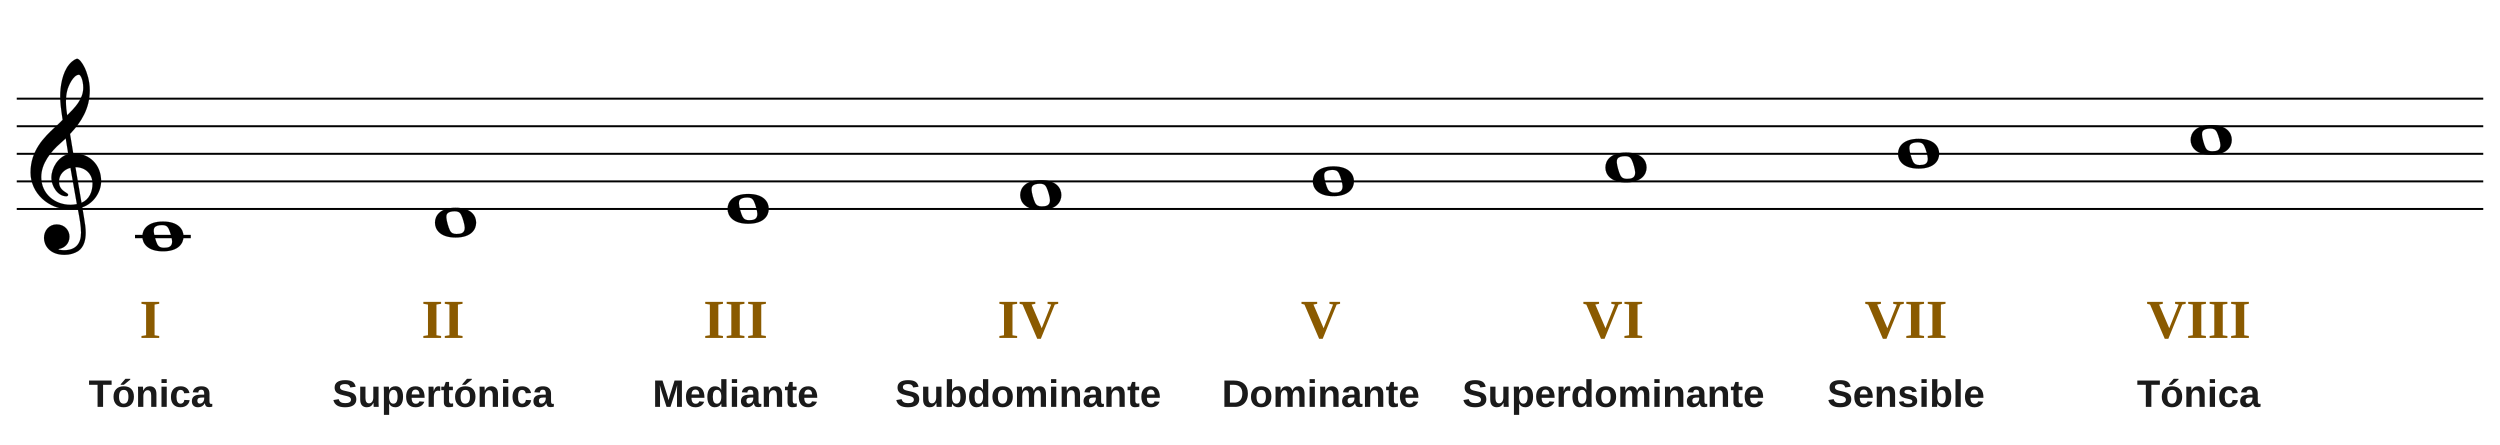
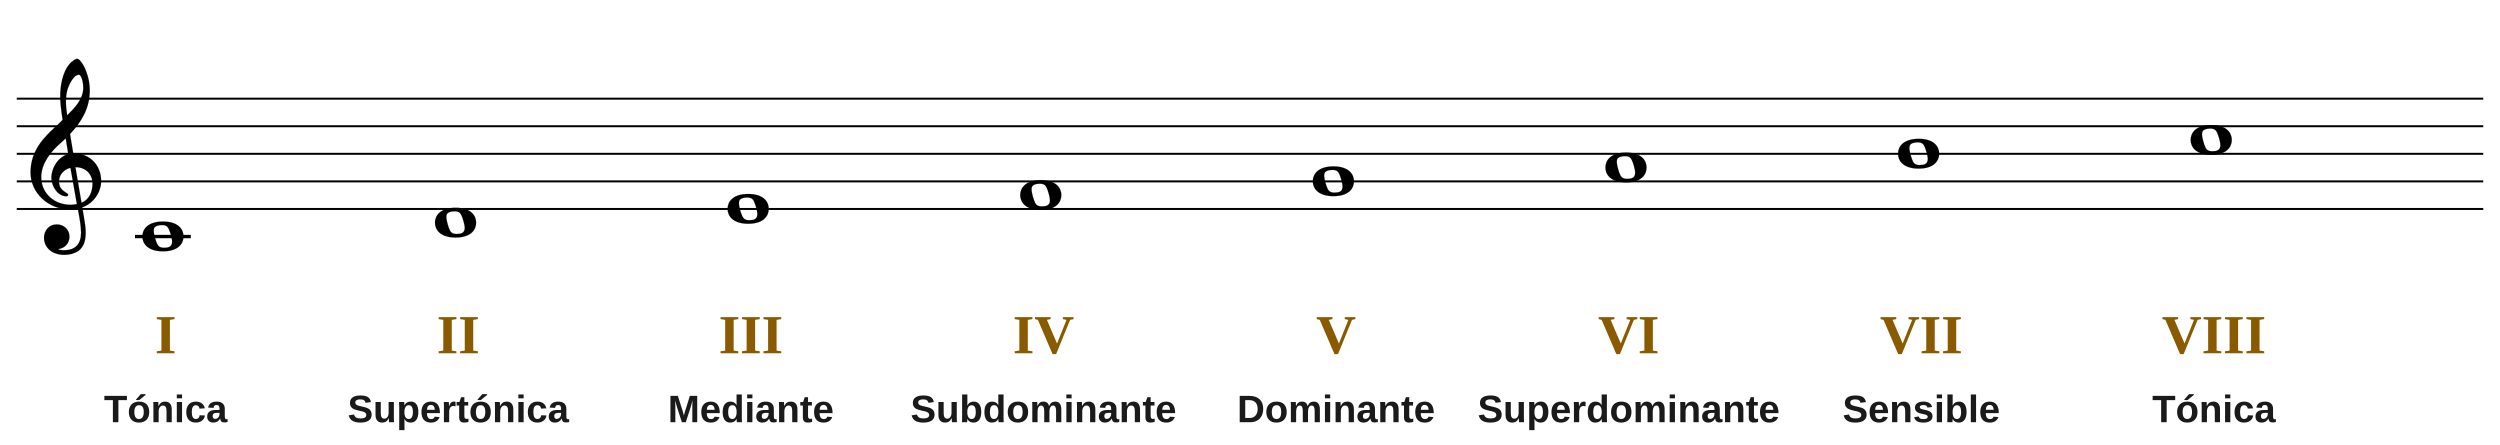
<svg xmlns="http://www.w3.org/2000/svg" id="e1xk7hsp" viewBox="0 0 652 116" width="996" height="177" role="img">
  <defs>
    <g id="E050-e1xk7hsp">
      <path transform="scale(1,-1)" d="M420 -206l-58 329c-59 -14 -104 -63 -104 -124c0 -49 22 -75 61 -99c12 -8 22 -13 22 -22s-9 -13 -17 -13c-80 0 -135 96 -135 166c0 94 62 190 153 217c-7 41 -14 88 -23 142c-15 -15 -31 -29 -48 -44c-88 -76 -174 -185 -174 -307c0 -151 122 -251 265 -251 c19 0 38 2 58 6zM332 822c-8 -31 -11 -65 -11 -102c0 -42 5 -81 11 -121c69 68 146 146 146 250c0 69 -24 118 -39 118c-52 0 -98 -105 -107 -145zM562 -21c0 89 -65 150 -155 150c7 -44 34 -203 55 -323c71 29 100 102 100 173zM122 -513c0 66 45 123 115 123 c75 0 116 -57 116 -111c0 -64 -47 -104 -94 -111c-3 -1 -5 -2 -5 -4c0 -1 2 -2 3 -3c2 0 23 -5 47 -5c101 0 154 55 154 159c0 53 -11 123 -30 219c-23 -4 -50 -7 -79 -7c-186 0 -349 147 -349 334c0 200 126 321 217 406c21 17 73 70 74 71c-17 112 -22 161 -22 215 c0 84 18 212 82 288c33 39 64 51 71 51c18 0 47 -35 71 -86c16 -36 44 -110 44 -201c0 -159 -73 -284 -179 -395c9 -56 19 -115 29 -175c146 0 253 -102 253 -253c0 -103 -73 -205 -171 -237c6 -39 12 -69 15 -89c10 -57 16 -102 16 -141c0 -63 -14 -129 -68 -167 c-36 -22 -77 -34 -124 -34c-135 0 -186 87 -186 153z" />
    </g>
    <g id="E0A2-e1xk7hsp">
      <path transform="scale(1,-1)" d="M195 -102c41 0 75 8 75 57c0 25 -18 89 -32 116s-32 33 -60 33c-15 0 -31 -2 -43 -6c-24 -8 -34 -24 -32 -51c1 -27 19 -91 32 -116s32 -33 60 -33zM187 136c138 0 186 -70 186 -135s-48 -135 -186 -135s-187 70 -187 135s49 135 187 135z" />
    </g>
  </defs>
  <style type="text/css">#e1xk7hsp g.ending, #e1xk7hsp g.fing, #e1xk7hsp g.reh, #e1xk7hsp g.tempo {font-weight:bold;}#e1xk7hsp g.dir, #e1xk7hsp g.dynam, #e1xk7hsp g.mNum {font-style:italic;}#e1xk7hsp g.label {font-weight:normal;}#e1xk7hsp ellipse, #e1xk7hsp path, #e1xk7hsp polygon, #e1xk7hsp polyline, #e1xk7hsp rect {stroke:currentColor}#e1xk7hsp g.cursor {fill:dodgerblue; color:dodgerblue;}#e1xk7hsp g.cursor.chord {fill:limegreen; color:limegreen;}</style>
  <svg class="definition-scale" color="black" font-family="Times, serif" viewBox="0 0 16300 2892">
    <g class="page-margin" transform="translate(100, 100)">
      <g id="f718z41" class="mdiv pageMilestone" />
      <g id="g1nw1lrp" class="score pageMilestone" />
      <g id="re6n98d" class="system">
        <g id="t82d65e" class="section systemMilestone" />
        <g id="u1ibcowm" class="measure">
          <g id="d7askq1" class="staff">
            <path d="M0 540 L16100 540" stroke-width="13" />
            <path d="M0 720 L16100 720" stroke-width="13" />
            <path d="M0 900 L16100 900" stroke-width="13" />
            <path d="M0 1080 L16100 1080" stroke-width="13" />
            <path d="M0 1260 L16100 1260" stroke-width="13" />
            <g id="k1f4npp9" class="clef">
              <use href="#E050-e1xk7hsp" transform="translate(90, 1080) scale(0.72, 0.72)" />
            </g>
            <g id="l19c017i" class="keySig" />
            <g class="ledgerLines below">
              <path d="M772 1440 L1136 1440" stroke-width="22" />
            </g>
            <g id="e11vjkhv" class="layer">
              <g id="n0" class="note">
                <g class="notehead">
                  <use href="#E0A2-e1xk7hsp" transform="translate(820, 1440) scale(0.72, 0.72)" />
                </g>
              </g>
              <g id="n1" class="note">
                <g class="notehead">
                  <use href="#E0A2-e1xk7hsp" transform="translate(2730, 1350) scale(0.72, 0.72)" />
                </g>
              </g>
              <g id="n2" class="note">
                <g class="notehead">
                  <use href="#E0A2-e1xk7hsp" transform="translate(4640, 1260) scale(0.72, 0.72)" />
                </g>
              </g>
              <g id="n3" class="note">
                <g class="notehead">
                  <use href="#E0A2-e1xk7hsp" transform="translate(6550, 1170) scale(0.72, 0.72)" />
                </g>
              </g>
              <g id="n4" class="note">
                <g class="notehead">
                  <use href="#E0A2-e1xk7hsp" transform="translate(8460, 1080) scale(0.72, 0.72)" />
                </g>
              </g>
              <g id="n5" class="note">
                <g class="notehead">
                  <use href="#E0A2-e1xk7hsp" transform="translate(10370, 990) scale(0.72, 0.72)" />
                </g>
              </g>
              <g id="n6" class="note">
                <g class="notehead">
                  <use href="#E0A2-e1xk7hsp" transform="translate(12280, 900) scale(0.72, 0.72)" />
                </g>
              </g>
              <g id="n7" class="note">
                <g class="notehead">
                  <use href="#E0A2-e1xk7hsp" transform="translate(14190, 810) scale(0.72, 0.72)" />
                </g>
              </g>
            </g>
          </g>
          <g id="c1yr0geb" class="barLine" />
        </g>
        <g id="u7rio1g" class="systemMilestoneEnd t82d65e" />
      </g>
      <g id="v1c3rb01" class="pageMilestoneEnd g1nw1lrp" />
      <g id="w1s5exoi" class="pageMilestoneEnd f718z41" />
    </g>
-     <g class="tm-etiquetas" font-family="Arial, Helvetica, sans-serif" font-weight="700" font-size="300" text-anchor="middle">
-       <text x="972" y="2202" fill="#8a5a00" font-size="360" font-family="Georgia, &quot;Times New Roman&quot;, serif">I</text>
-       <text x="972" y="2652" fill="#1a1a1a" font-size="250">Tónica</text>
-       <text x="2882" y="2202" fill="#8a5a00" font-size="360" font-family="Georgia, &quot;Times New Roman&quot;, serif">II</text>
-       <text x="2882" y="2652" fill="#1a1a1a" font-size="250">Supertónica</text>
-       <text x="4792" y="2202" fill="#8a5a00" font-size="360" font-family="Georgia, &quot;Times New Roman&quot;, serif">III</text>
-       <text x="4792" y="2652" fill="#1a1a1a" font-size="250">Mediante</text>
-       <text x="6702" y="2202" fill="#8a5a00" font-size="360" font-family="Georgia, &quot;Times New Roman&quot;, serif">IV</text>
-       <text x="6702" y="2652" fill="#1a1a1a" font-size="250">Subdominante</text>
-       <text x="8612" y="2202" fill="#8a5a00" font-size="360" font-family="Georgia, &quot;Times New Roman&quot;, serif">V</text>
-       <text x="8612" y="2652" fill="#1a1a1a" font-size="250">Dominante</text>
-       <text x="10522" y="2202" fill="#8a5a00" font-size="360" font-family="Georgia, &quot;Times New Roman&quot;, serif">VI</text>
-       <text x="10522" y="2652" fill="#1a1a1a" font-size="250">Superdominante</text>
-       <text x="12432" y="2202" fill="#8a5a00" font-size="360" font-family="Georgia, &quot;Times New Roman&quot;, serif">VII</text>
-       <text x="12432" y="2652" fill="#1a1a1a" font-size="250">Sensible</text>
-       <text x="14342" y="2202" fill="#8a5a00" font-size="360" font-family="Georgia, &quot;Times New Roman&quot;, serif">VIII</text>
-       <text x="14342" y="2652" fill="#1a1a1a" font-size="250">Tónica</text>
+     <g transform="translate(100 100)">
+       <g class="tm-etiquetas" font-family="Arial, Helvetica, sans-serif" font-weight="700" font-size="300" text-anchor="middle">
+         <text x="972" y="2202" fill="#8a5a00" font-size="360" font-family="Georgia, &quot;Times New Roman&quot;, serif">I</text>
+         <text x="972" y="2652" fill="#1a1a1a" font-size="250">Tónica</text>
+         <text x="2882" y="2202" fill="#8a5a00" font-size="360" font-family="Georgia, &quot;Times New Roman&quot;, serif">II</text>
+         <text x="2882" y="2652" fill="#1a1a1a" font-size="250">Supertónica</text>
+         <text x="4792" y="2202" fill="#8a5a00" font-size="360" font-family="Georgia, &quot;Times New Roman&quot;, serif">III</text>
+         <text x="4792" y="2652" fill="#1a1a1a" font-size="250">Mediante</text>
+         <text x="6702" y="2202" fill="#8a5a00" font-size="360" font-family="Georgia, &quot;Times New Roman&quot;, serif">IV</text>
+         <text x="6702" y="2652" fill="#1a1a1a" font-size="250">Subdominante</text>
+         <text x="8612" y="2202" fill="#8a5a00" font-size="360" font-family="Georgia, &quot;Times New Roman&quot;, serif">V</text>
+         <text x="8612" y="2652" fill="#1a1a1a" font-size="250">Dominante</text>
+         <text x="10522" y="2202" fill="#8a5a00" font-size="360" font-family="Georgia, &quot;Times New Roman&quot;, serif">VI</text>
+         <text x="10522" y="2652" fill="#1a1a1a" font-size="250">Superdominante</text>
+         <text x="12432" y="2202" fill="#8a5a00" font-size="360" font-family="Georgia, &quot;Times New Roman&quot;, serif">VII</text>
+         <text x="12432" y="2652" fill="#1a1a1a" font-size="250">Sensible</text>
+         <text x="14342" y="2202" fill="#8a5a00" font-size="360" font-family="Georgia, &quot;Times New Roman&quot;, serif">VIII</text>
+         <text x="14342" y="2652" fill="#1a1a1a" font-size="250">Tónica</text>
+       </g>
    </g>
  </svg>
</svg>
